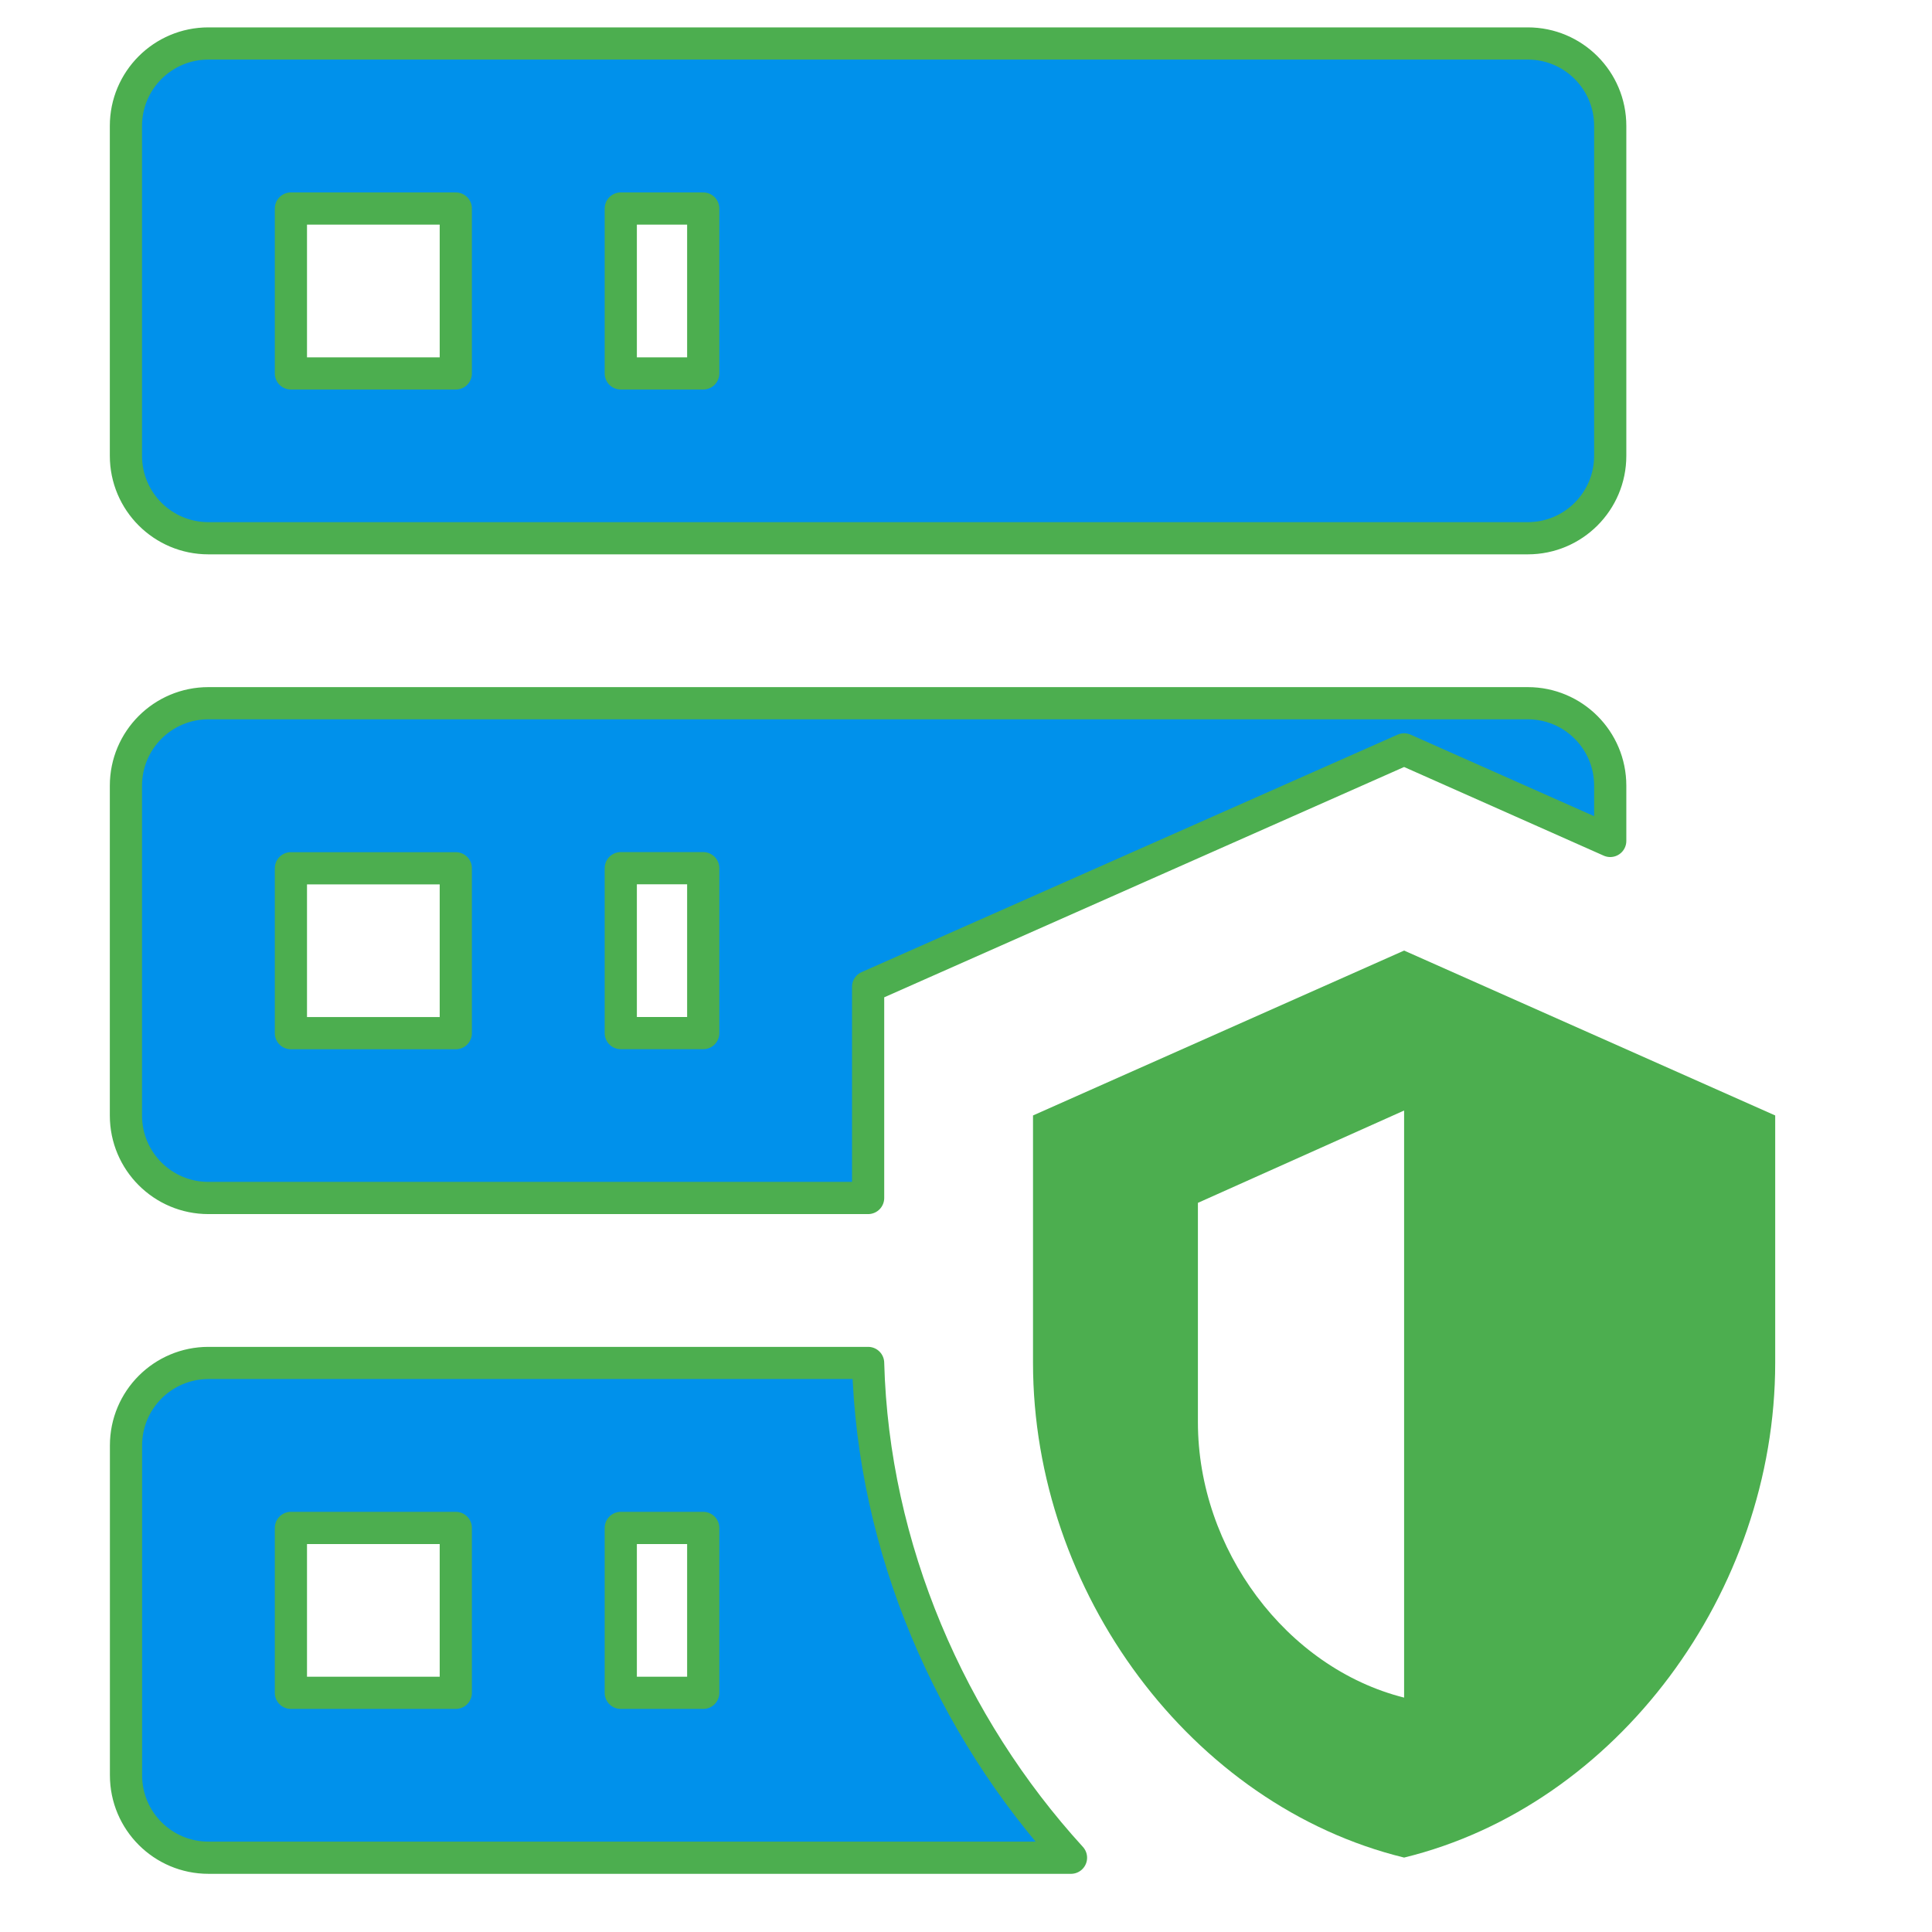
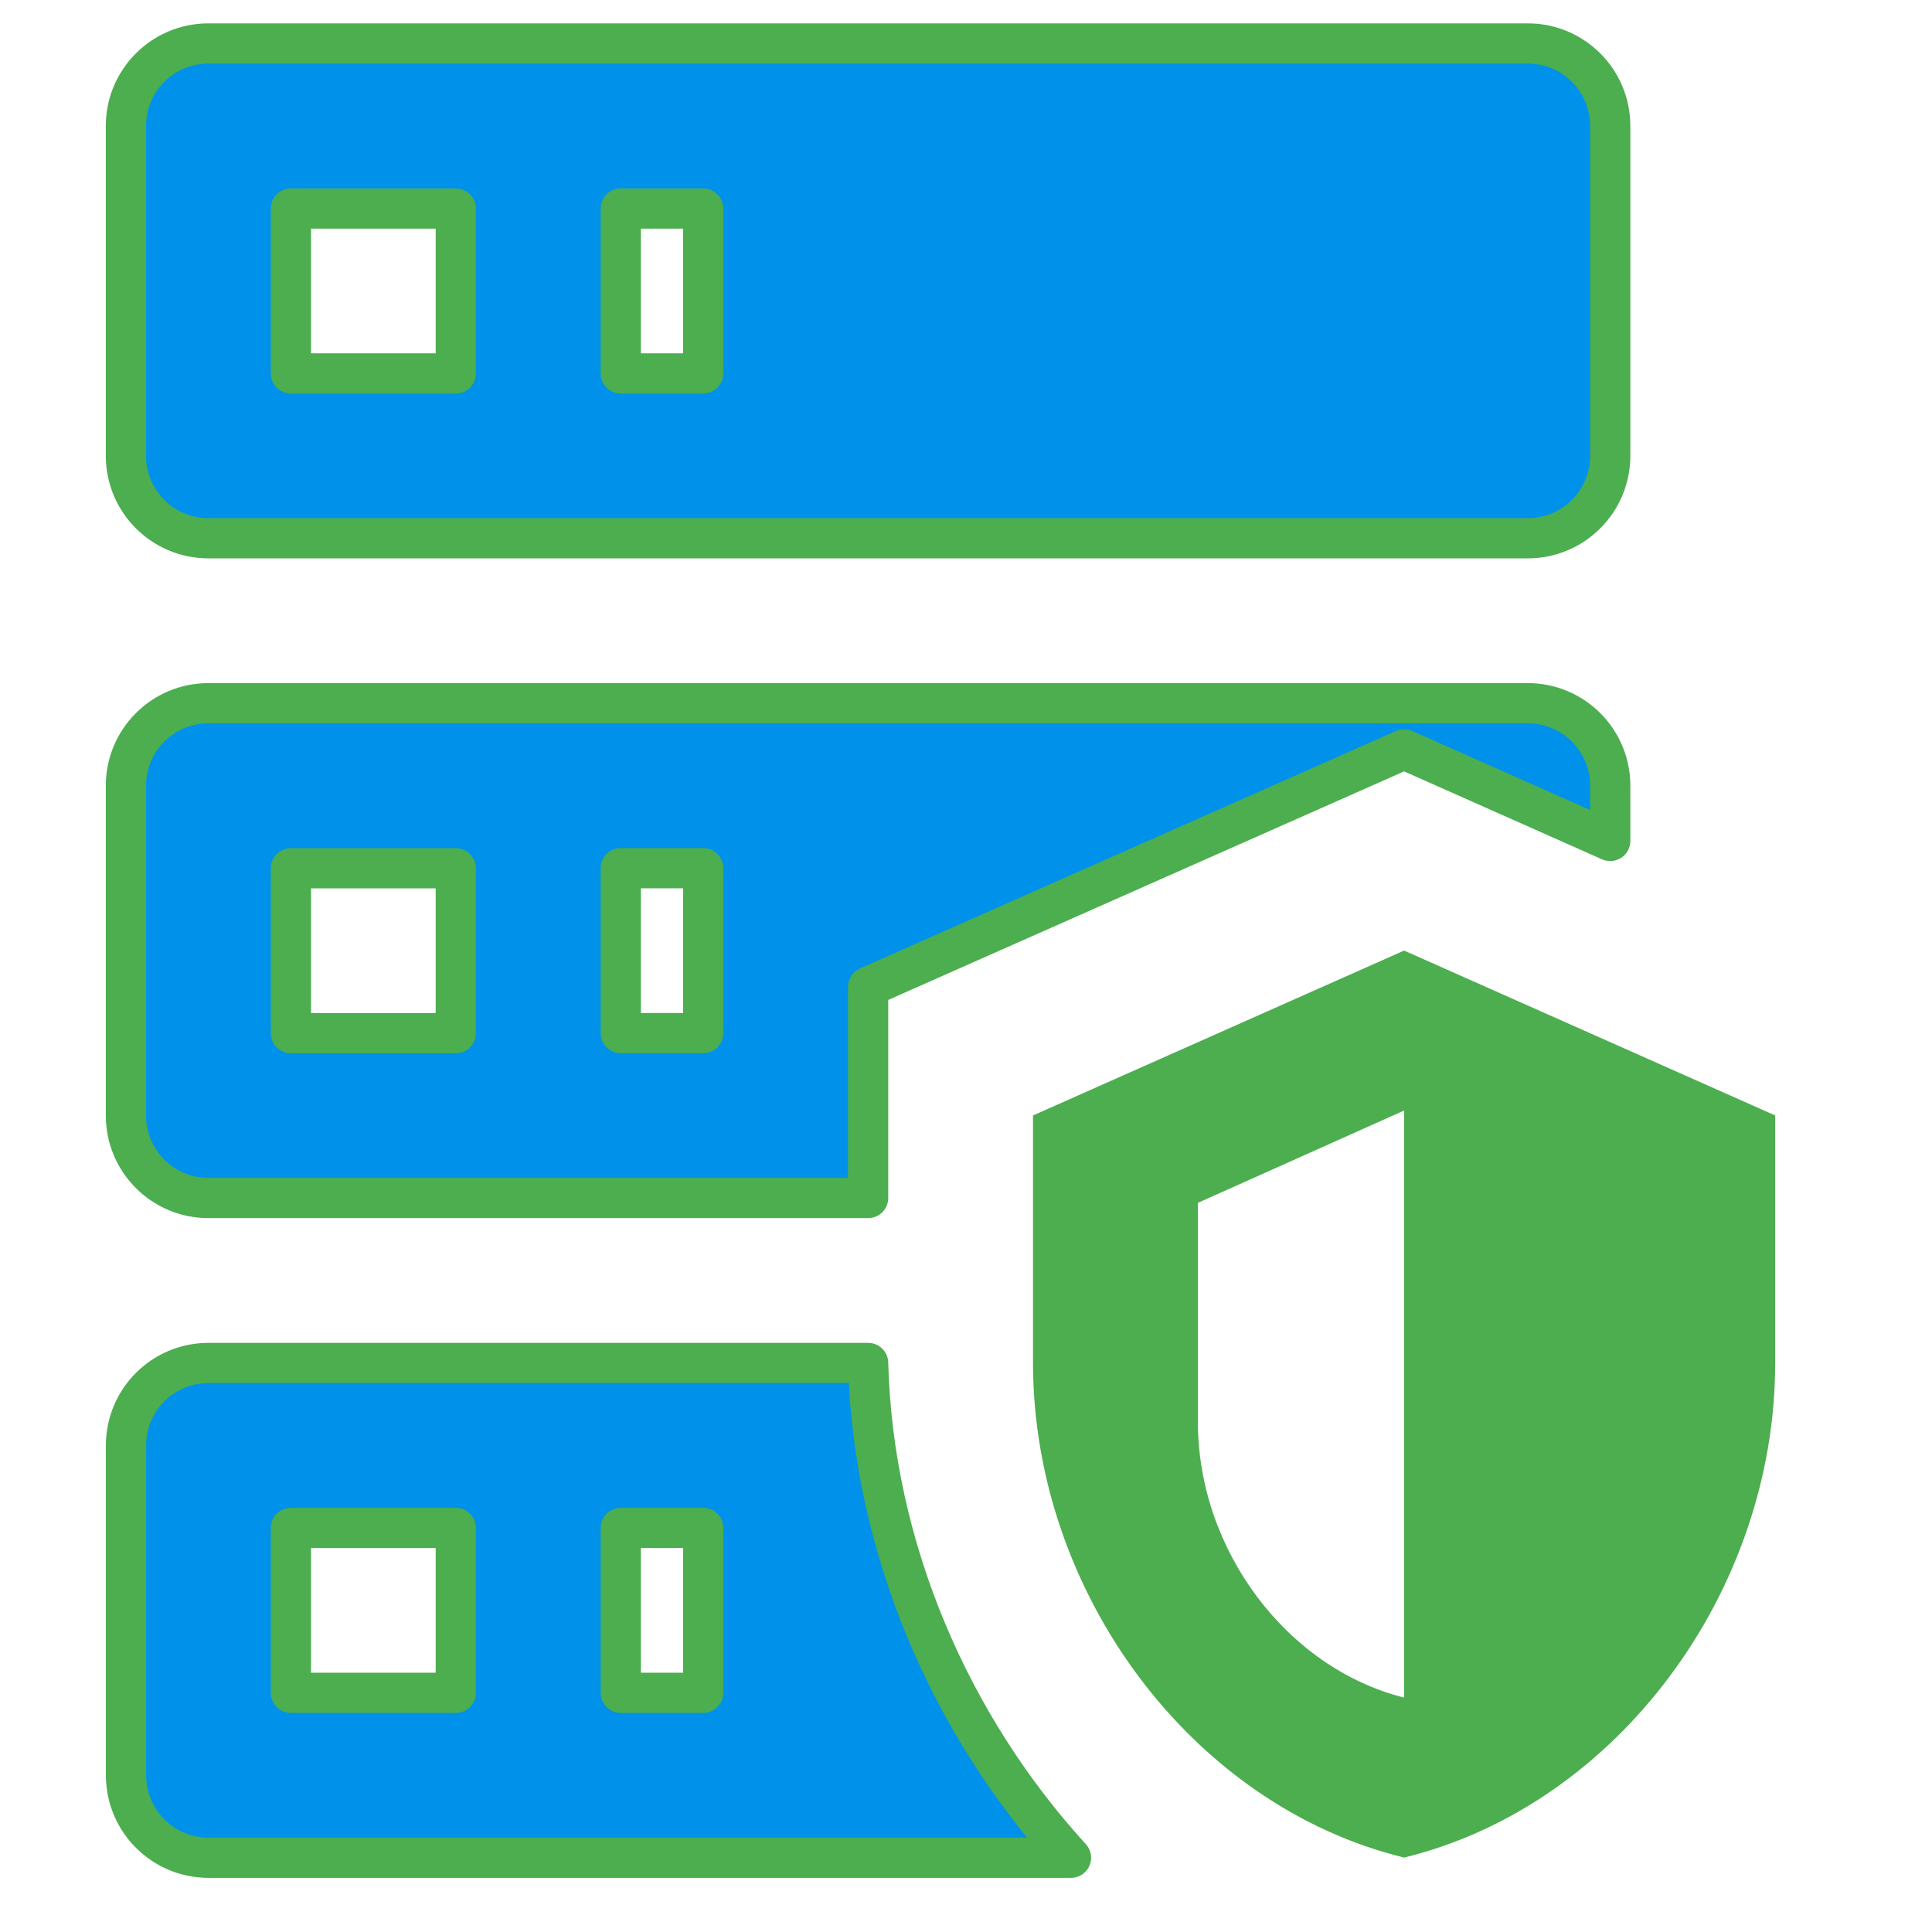
<svg xmlns="http://www.w3.org/2000/svg" version="1.1" viewBox="0 0 24 24">
  <g transform="matrix(.95899 0 0 .95899 .30038 .30038)">
    <path d="m17.875 12 4.807 2.136v3.204c0 2.97-2.051 5.736-4.807 6.409-2.756-.673-4.807-3.439-4.807-6.409v-3.204l4.807-2.136m0 2.072-2.671 1.196v2.841c0 1.645 1.143 3.183 2.671 3.568z" fill="#4cae4f" stroke-width="1.068" />
-     <path d="m2.386.25h17.091c.59 4.14e-6 1.068.478 1.068 1.068v4.273c-1e-6.59-.478 1.068-1.068 1.068h-17.091c-.59 0-1.068-.478-1.068-1.068v-4.273c0-.59.478-1.068 1.068-1.068m0 8.546h17.091c.59 4.1e-6 1.068.478 1.068 1.068v.716l-2.67-1.186-6.943 3.076v2.735h-8.546c-.59 0-1.068-.478-1.068-1.068v-4.273c8e-7-.59.478-1.068 1.068-1.068m0 8.546h8.546c.064 2.403 1.068 4.7 2.628 6.409h-11.173c-.59 0-1.068-.478-1.068-1.068v-4.273c-4.1e-6-.59.478-1.068 1.068-1.068m5.341-12.818h1.068v-2.136h-1.068v2.136m0 8.545h1.068v-2.136h-1.068v2.136m0 8.546h1.068v-2.136h-1.068v2.136m-4.273-19.227v2.136h2.136v-2.136h-2.136m0 8.546v2.136h2.136v-2.136h-2.136m0 8.545v2.136h2.136v-2.136h-2.136" fill="#0091eb" stroke="#4cae4f" stroke-linecap="round" stroke-linejoin="round" stroke-width=".417" />
+     <path d="m2.386.25h17.091c.59 4.14e-6 1.068.478 1.068 1.068v4.273c-1e-6.59-.478 1.068-1.068 1.068h-17.091c-.59 0-1.068-.478-1.068-1.068v-4.273c0-.59.478-1.068 1.068-1.068m0 8.546h17.091c.59 4.1e-6 1.068.478 1.068 1.068v.716l-2.67-1.186-6.943 3.076v2.735h-8.546c-.59 0-1.068-.478-1.068-1.068v-4.273c8e-7-.59.478-1.068 1.068-1.068m0 8.546h8.546c.064 2.403 1.068 4.7 2.628 6.409h-11.173c-.59 0-1.068-.478-1.068-1.068v-4.273c-4.1e-6-.59.478-1.068 1.068-1.068m5.341-12.818h1.068v-2.136h-1.068v2.136m0 8.545h1.068v-2.136h-1.068v2.136m0 8.546h1.068v-2.136h-1.068v2.136m-4.273-19.227v2.136h2.136v-2.136h-2.136m0 8.546v2.136h2.136v-2.136h-2.136m0 8.545v2.136h2.136v-2.136h-2.136" fill="#0091eb" stroke="#4cae4f" stroke-linecap="round" stroke-linejoin="round" stroke-width=".521" />
  </g>
</svg>
